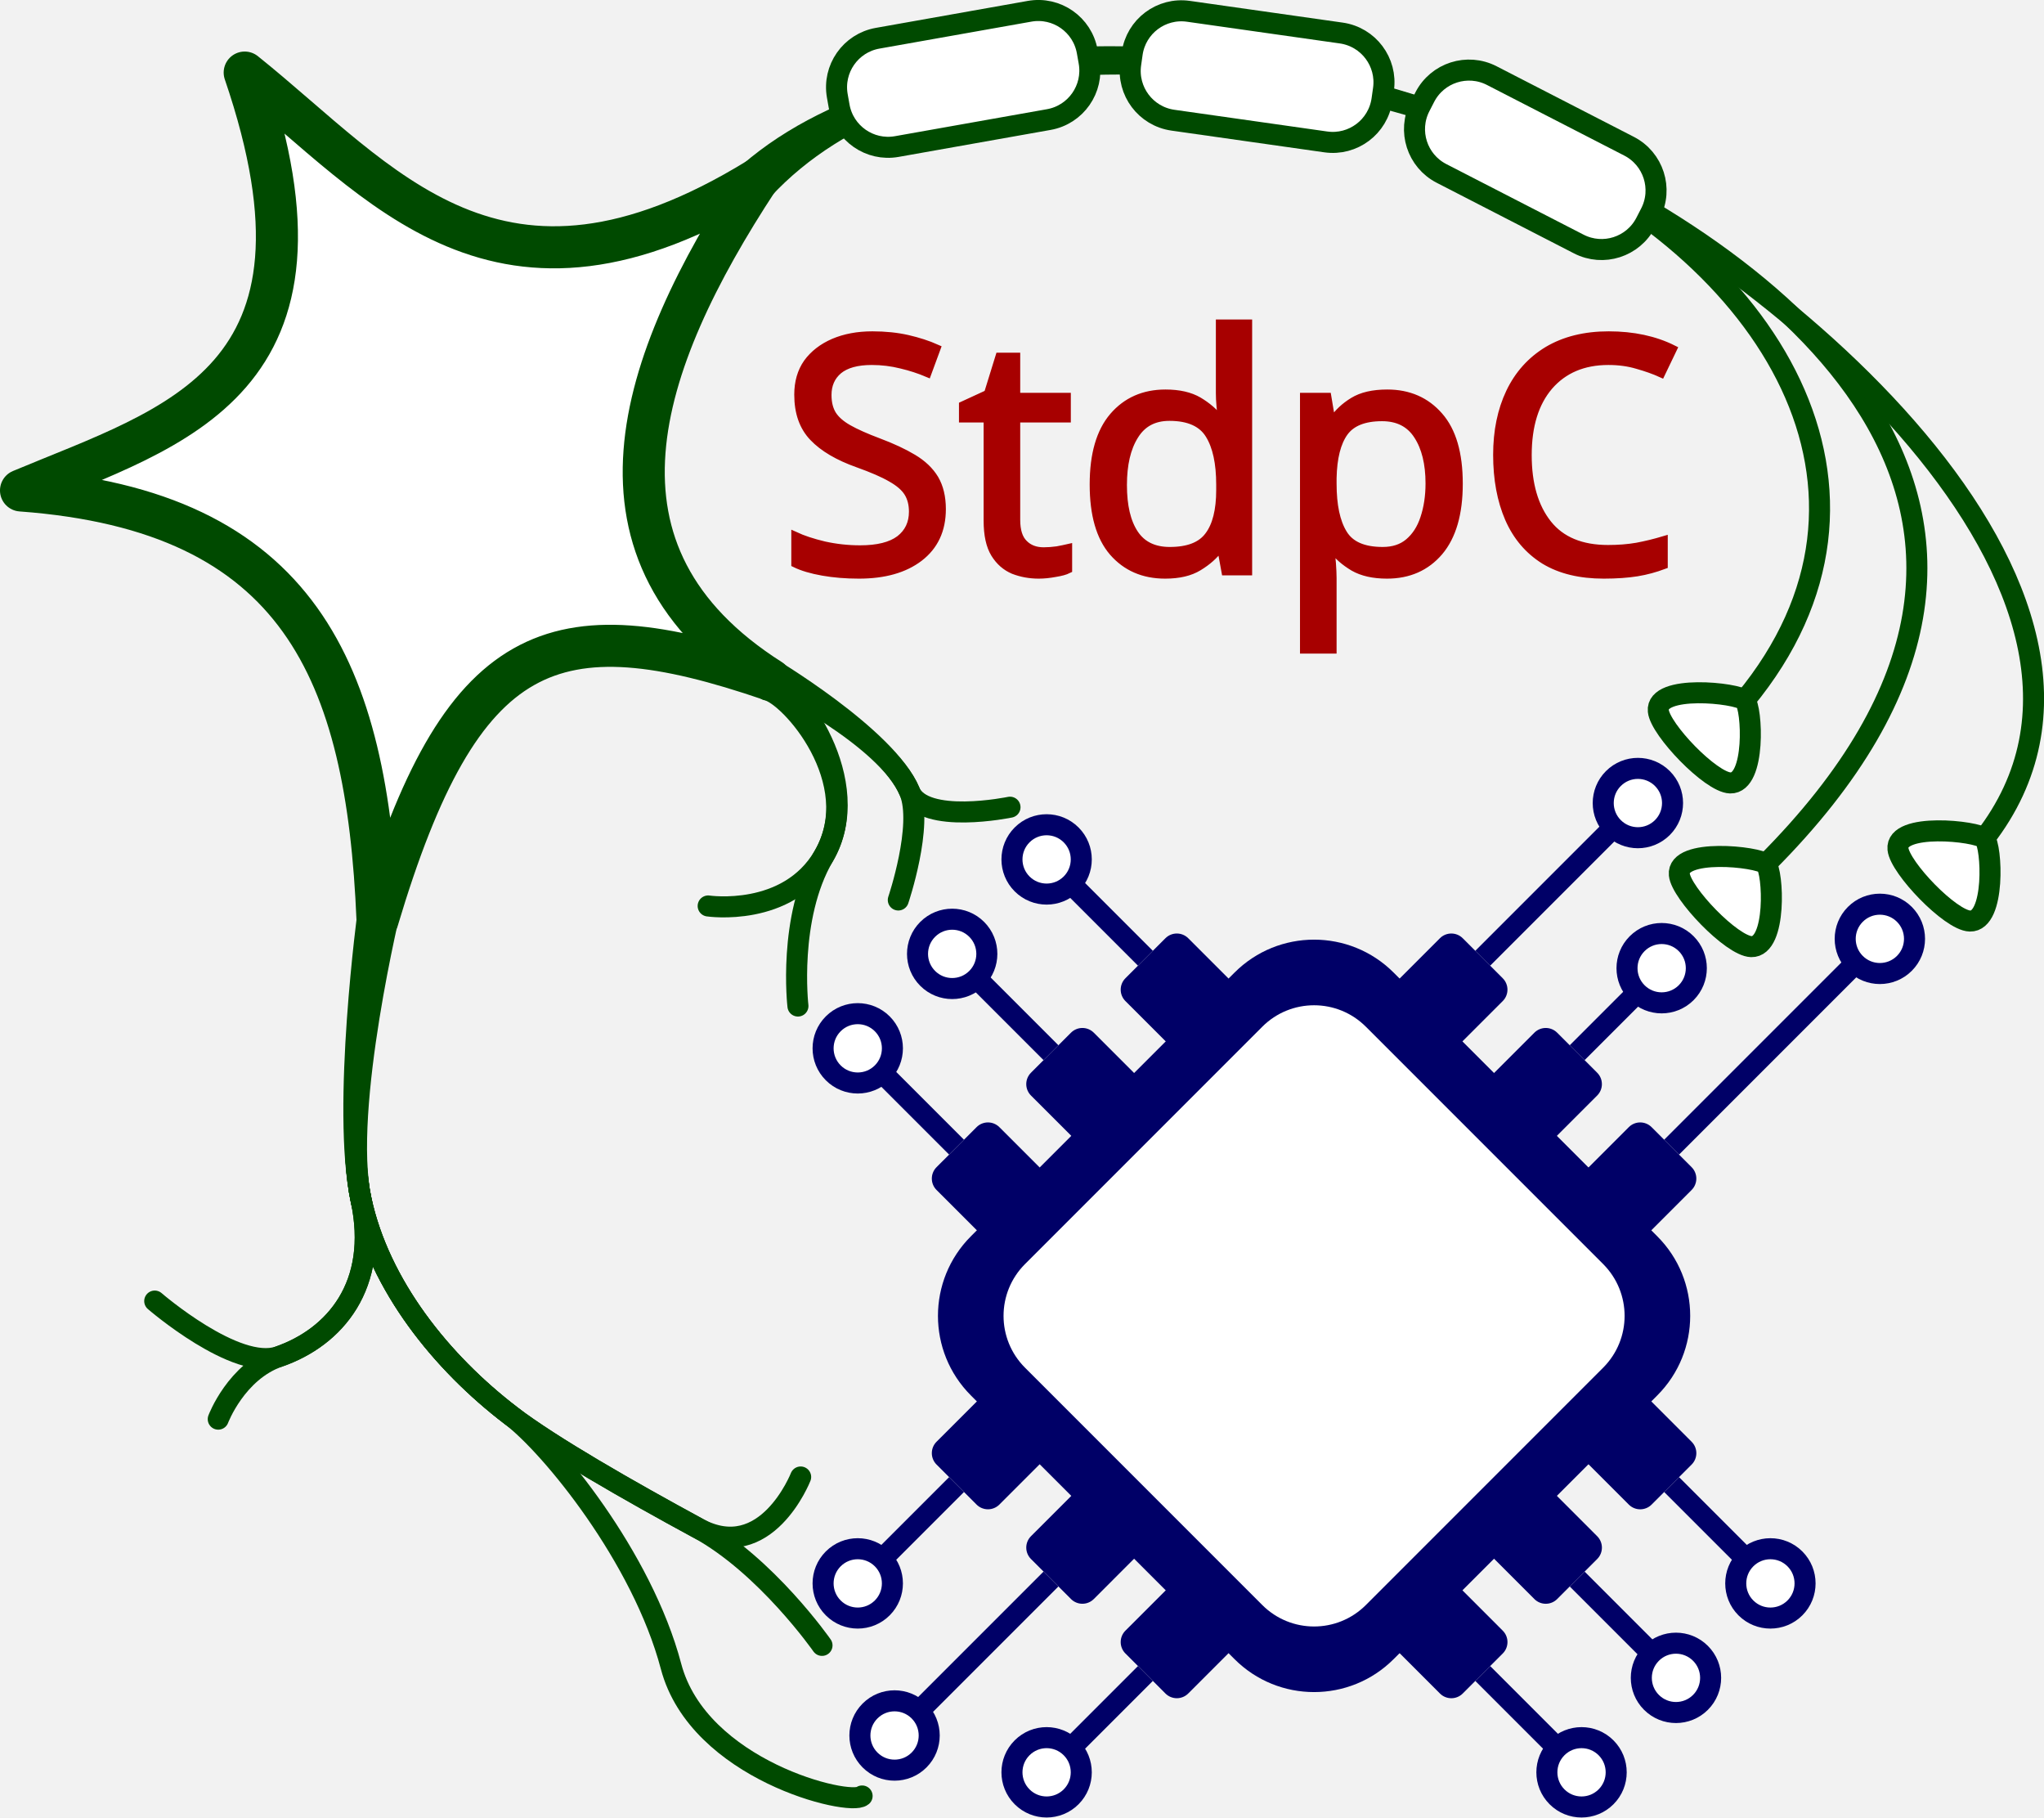
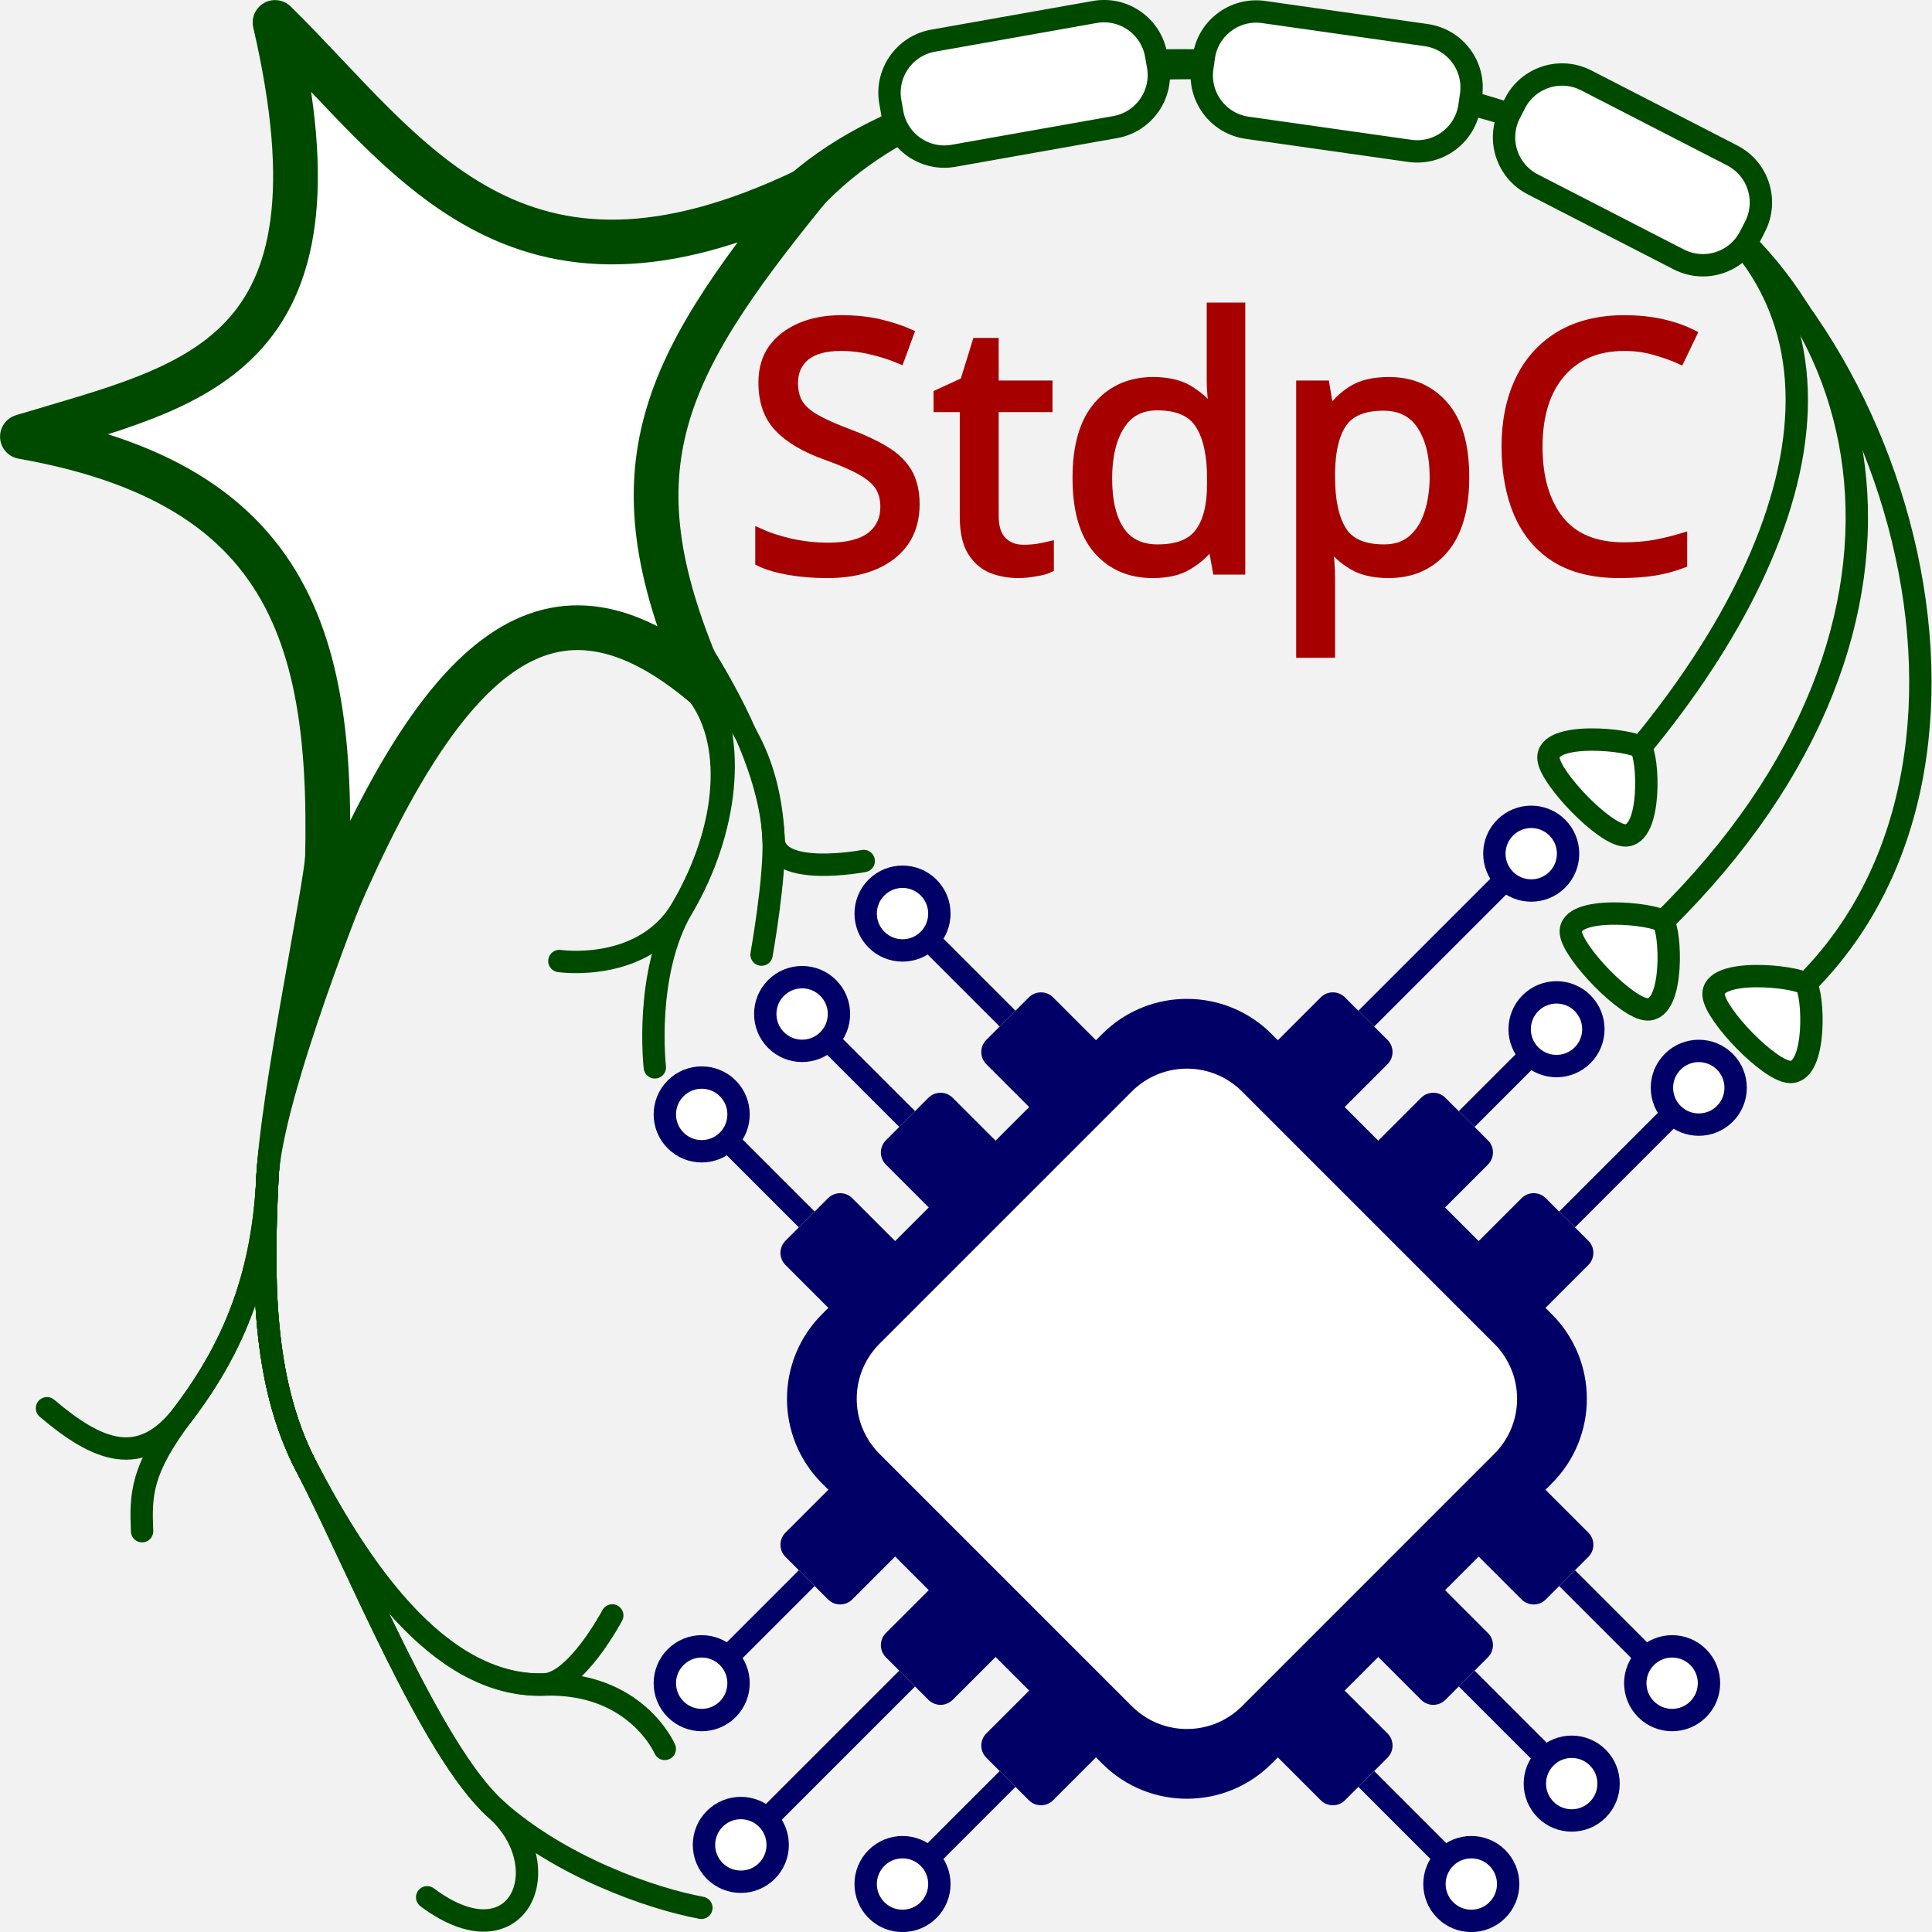
- <svg xmlns="http://www.w3.org/2000/svg" width="97.188mm" height="86.393mm" viewBox="0 0 97.188 86.393" version="1.1" id="svg8">
+ <svg xmlns="http://www.w3.org/2000/svg" width="86.393mm" height="86.393mm" viewBox="0 0 86.393 86.393" version="1.1" id="svg8">
  <defs id="defs2" />
  <g id="layer1" transform="translate(-91.25145,-17.55171)">
-     <rect style="fill:#f2f2f2;stroke:none;stroke-width:0.32;stroke-linecap:round;stroke-linejoin:round;stroke-miterlimit:4;stroke-dasharray:none;stroke-opacity:1" id="rect915" width="97.188" height="86.393" x="91.251" y="17.552" ry="0" />
-     <g id="g1008">
+     <rect style="fill:#f2f2f2;stroke:none;stroke-width:0.302;stroke-linecap:round;stroke-linejoin:round;stroke-miterlimit:4;stroke-dasharray:none;stroke-opacity:1" id="rect915" width="86.393" height="86.393" x="91.251" y="17.552" ry="0" />
+     <g id="g1980">
      <g id="g1123" transform="rotate(-135,98.84736,87.46817)">
-         <rect style="fill:#000067;fill-opacity:1;stroke-width:0.265" id="rect14" width="28.426" height="28.426" x="51.033" y="117.274" ry="5.351" />
-         <rect style="fill:#ffffff;stroke-width:0.213" id="rect16" width="22.921" height="22.921" x="53.785" y="120.026" ry="3.483" />
-         <g id="g1378" style="fill:#000067;fill-opacity:1">
-           <rect style="fill:#000067;fill-opacity:1;stroke-width:0.265" id="rect18" width="4.224" height="4.537" x="63.134" y="113.796" ry="0.767" />
-           <rect style="fill:#000067;fill-opacity:1;stroke-width:0.265" id="rect22" width="4.224" height="4.537" x="69.484" y="113.796" ry="0.767" />
-           <rect style="fill:#000067;fill-opacity:1;stroke-width:0.265" id="rect24" width="4.224" height="4.537" x="56.784" y="113.796" ry="0.767" />
-           <rect style="fill:#000067;fill-opacity:1;stroke-width:0.265" id="rect858" width="4.224" height="4.537" x="63.134" y="144.641" ry="0.767" />
-           <rect style="fill:#000067;fill-opacity:1;stroke-width:0.265" id="rect860" width="4.224" height="4.537" x="69.484" y="144.641" ry="0.767" />
-           <rect style="fill:#000067;fill-opacity:1;stroke-width:0.265" id="rect862" width="4.224" height="4.537" x="56.784" y="144.641" ry="0.767" />
-           <rect style="fill:#000067;fill-opacity:1;stroke-width:0.265" id="rect868" width="4.224" height="4.537" x="129.375" y="-52.091" ry="0.767" transform="rotate(90)" />
-           <rect style="fill:#000067;fill-opacity:1;stroke-width:0.265" id="rect870" width="4.224" height="4.537" x="135.725" y="-52.091" ry="0.767" transform="rotate(90)" />
-           <rect style="fill:#000067;fill-opacity:1;stroke-width:0.265" id="rect872" width="4.224" height="4.537" x="123.025" y="-52.091" ry="0.767" transform="rotate(90)" />
-           <rect style="fill:#000067;fill-opacity:1;stroke-width:0.265" id="rect876" width="4.224" height="4.537" x="129.375" y="-82.937" ry="0.767" transform="rotate(90)" />
-           <rect style="fill:#000067;fill-opacity:1;stroke-width:0.265" id="rect878" width="4.224" height="4.537" x="135.725" y="-82.937" ry="0.767" transform="rotate(90)" />
-           <rect style="fill:#000067;fill-opacity:1;stroke-width:0.265" id="rect880" width="4.224" height="4.537" x="123.025" y="-82.937" ry="0.767" transform="rotate(90)" />
-         </g>
-         <g id="g1364" style="stroke:#000067;stroke-opacity:1">
-           <g id="g908" transform="rotate(180,65.24591,131.4869)" style="stroke:#000067;stroke-opacity:1">
-             <path style="fill:none;stroke:#000067;stroke-width:1;stroke-linecap:butt;stroke-linejoin:miter;stroke-miterlimit:4;stroke-dasharray:none;stroke-opacity:1" d="m 58.896,113.796 v -8.814" id="path904" />
-             <circle style="fill:#ffffff;stroke:#000067;stroke-width:1;stroke-linejoin:round;stroke-miterlimit:4;stroke-dasharray:none;stroke-opacity:1" id="circle906" cx="58.896" cy="103.363" r="1.648" />
+         <g id="g1485" transform="translate(6.651494,-6.65151)">
+           <rect style="fill:#000067;fill-opacity:1;stroke-width:0.265" id="rect14" width="28.426" height="28.426" x="51.033" y="117.274" ry="5.351" />
+           <rect style="fill:#ffffff;stroke-width:0.213" id="rect16" width="22.921" height="22.921" x="53.785" y="120.026" ry="3.483" />
+           <g id="g1378" style="fill:#000067;fill-opacity:1">
+             <rect style="fill:#000067;fill-opacity:1;stroke-width:0.265" id="rect18" width="4.224" height="4.537" x="63.134" y="113.796" ry="0.767" />
+             <rect style="fill:#000067;fill-opacity:1;stroke-width:0.265" id="rect22" width="4.224" height="4.537" x="69.484" y="113.796" ry="0.767" />
+             <rect style="fill:#000067;fill-opacity:1;stroke-width:0.265" id="rect24" width="4.224" height="4.537" x="56.784" y="113.796" ry="0.767" />
+             <rect style="fill:#000067;fill-opacity:1;stroke-width:0.265" id="rect858" width="4.224" height="4.537" x="63.134" y="144.641" ry="0.767" />
+             <rect style="fill:#000067;fill-opacity:1;stroke-width:0.265" id="rect860" width="4.224" height="4.537" x="69.484" y="144.641" ry="0.767" />
+             <rect style="fill:#000067;fill-opacity:1;stroke-width:0.265" id="rect862" width="4.224" height="4.537" x="56.784" y="144.641" ry="0.767" />
+             <rect style="fill:#000067;fill-opacity:1;stroke-width:0.265" id="rect868" width="4.224" height="4.537" x="129.375" y="-52.091" ry="0.767" transform="rotate(90)" />
+             <rect style="fill:#000067;fill-opacity:1;stroke-width:0.265" id="rect870" width="4.224" height="4.537" x="135.725" y="-52.091" ry="0.767" transform="rotate(90)" />
+             <rect style="fill:#000067;fill-opacity:1;stroke-width:0.265" id="rect872" width="4.224" height="4.537" x="123.025" y="-52.091" ry="0.767" transform="rotate(90)" />
+             <rect style="fill:#000067;fill-opacity:1;stroke-width:0.265" id="rect876" width="4.224" height="4.537" x="129.375" y="-82.937" ry="0.767" transform="rotate(90)" />
+             <rect style="fill:#000067;fill-opacity:1;stroke-width:0.265" id="rect878" width="4.224" height="4.537" x="135.725" y="-82.937" ry="0.767" transform="rotate(90)" />
+             <rect style="fill:#000067;fill-opacity:1;stroke-width:0.265" id="rect880" width="4.224" height="4.537" x="123.025" y="-82.937" ry="0.767" transform="rotate(90)" />
          </g>
-           <g id="g914" transform="rotate(180,62.07091,131.4869)" style="stroke:#000067;stroke-opacity:1">
-             <path style="fill:none;stroke:#000067;stroke-width:1;stroke-linecap:butt;stroke-linejoin:miter;stroke-miterlimit:4;stroke-dasharray:none;stroke-opacity:1" d="m 58.896,113.796 v -4.062" id="path910" />
-             <circle style="fill:#ffffff;stroke:#000067;stroke-width:1;stroke-linejoin:round;stroke-miterlimit:4;stroke-dasharray:none;stroke-opacity:1" id="circle912" cx="58.896" cy="108.114" r="1.648" />
-           </g>
-           <g id="g920" transform="rotate(180,58.89591,131.4869)" style="stroke:#000067;stroke-opacity:1">
-             <path style="fill:none;stroke:#000067;stroke-width:1;stroke-linecap:butt;stroke-linejoin:miter;stroke-miterlimit:4;stroke-dasharray:none;stroke-opacity:1" d="M 58.896,113.796 V 101.411" id="path916" />
-             <circle style="fill:#ffffff;stroke:#000067;stroke-width:1;stroke-linejoin:round;stroke-miterlimit:4;stroke-dasharray:none;stroke-opacity:1" id="circle918" cx="58.896" cy="99.792" r="1.648" />
-           </g>
-           <g id="g926" transform="rotate(-90,67.14047,129.5924)" style="stroke:#000067;stroke-opacity:1">
-             <path style="fill:none;stroke:#000067;stroke-width:1;stroke-linecap:butt;stroke-linejoin:miter;stroke-miterlimit:4;stroke-dasharray:none;stroke-opacity:1" d="m 58.896,110.006 v -5.024" id="path922" />
-             <circle style="fill:#ffffff;stroke:#000067;stroke-width:1;stroke-linejoin:round;stroke-miterlimit:4;stroke-dasharray:none;stroke-opacity:1" id="circle924" cx="58.896" cy="103.363" r="1.648" />
-           </g>
-           <g id="g932" transform="rotate(-90,63.96547,126.4174)" style="stroke:#000067;stroke-opacity:1">
-             <path style="fill:none;stroke:#000067;stroke-width:1;stroke-linecap:butt;stroke-linejoin:miter;stroke-miterlimit:4;stroke-dasharray:none;stroke-opacity:1" d="m 58.896,110.006 v -5.024" id="path928" />
-             <circle style="fill:#ffffff;stroke:#000067;stroke-width:1;stroke-linejoin:round;stroke-miterlimit:4;stroke-dasharray:none;stroke-opacity:1" id="circle930" cx="58.896" cy="103.363" r="1.648" />
-           </g>
-           <g id="g938" transform="rotate(-90,60.79046,123.2424)" style="stroke:#000067;stroke-opacity:1">
-             <path style="fill:none;stroke:#000067;stroke-width:1;stroke-linecap:butt;stroke-linejoin:miter;stroke-miterlimit:4;stroke-dasharray:none;stroke-opacity:1" d="m 58.896,110.006 v -5.024" id="path934" />
-             <circle style="fill:#ffffff;stroke:#000067;stroke-width:1;stroke-linejoin:round;stroke-miterlimit:4;stroke-dasharray:none;stroke-opacity:1" id="circle936" cx="58.896" cy="103.363" r="1.648" />
-           </g>
-           <g id="g989" transform="rotate(90,63.35135,129.5924)" style="stroke:#000067;stroke-opacity:1">
-             <path style="fill:none;stroke:#000067;stroke-width:1;stroke-linecap:butt;stroke-linejoin:miter;stroke-miterlimit:4;stroke-dasharray:none;stroke-opacity:1" d="m 58.896,110.006 v -5.024" id="path985" />
-             <circle style="fill:#ffffff;stroke:#000067;stroke-width:1;stroke-linejoin:round;stroke-miterlimit:4;stroke-dasharray:none;stroke-opacity:1" id="circle987" cx="58.896" cy="103.363" r="1.648" />
-           </g>
-           <g id="g995" transform="rotate(90,60.17636,132.7674)" style="stroke:#000067;stroke-opacity:1">
-             <path style="fill:none;stroke:#000067;stroke-width:1;stroke-linecap:butt;stroke-linejoin:miter;stroke-miterlimit:4;stroke-dasharray:none;stroke-opacity:1" d="m 58.896,110.006 v -5.024" id="path991" />
-             <circle style="fill:#ffffff;stroke:#000067;stroke-width:1;stroke-linejoin:round;stroke-miterlimit:4;stroke-dasharray:none;stroke-opacity:1" id="circle993" cx="58.896" cy="103.363" r="1.648" />
-           </g>
-           <g id="g1001" transform="rotate(90,57.00135,135.9424)" style="stroke:#000067;stroke-opacity:1">
-             <path style="fill:none;stroke:#000067;stroke-width:1;stroke-linecap:butt;stroke-linejoin:miter;stroke-miterlimit:4;stroke-dasharray:none;stroke-opacity:1" d="m 58.896,110.006 v -5.024" id="path997" />
-             <circle style="fill:#ffffff;stroke:#000067;stroke-width:1;stroke-linejoin:round;stroke-miterlimit:4;stroke-dasharray:none;stroke-opacity:1" id="circle999" cx="58.896" cy="103.363" r="1.648" />
-           </g>
-           <g id="g1015" transform="translate(1.1920929e-6,3.789109)" style="stroke:#000067;stroke-opacity:1">
-             <path style="fill:none;stroke:#000067;stroke-width:1;stroke-linecap:butt;stroke-linejoin:miter;stroke-miterlimit:4;stroke-dasharray:none;stroke-opacity:1" d="m 58.896,110.006 v -5.024" id="path1011" />
-             <circle style="fill:#ffffff;stroke:#000067;stroke-width:1;stroke-linejoin:round;stroke-miterlimit:4;stroke-dasharray:none;stroke-opacity:1" id="circle1013" cx="58.896" cy="103.363" r="1.648" />
-           </g>
-           <g id="g1021" transform="translate(6.350011,3.789099)" style="stroke:#000067;stroke-opacity:1">
-             <path style="fill:none;stroke:#000067;stroke-width:1;stroke-linecap:butt;stroke-linejoin:miter;stroke-miterlimit:4;stroke-dasharray:none;stroke-opacity:1" d="m 58.896,110.006 -6e-6,-8.902" id="path1017" />
-             <circle style="fill:#ffffff;stroke:#000067;stroke-width:1;stroke-linejoin:round;stroke-miterlimit:4;stroke-dasharray:none;stroke-opacity:1" id="circle1019" cx="58.896" cy="99.488" r="1.648" />
-           </g>
-           <g id="g1027" transform="translate(12.70001,3.789099)" style="stroke:#000067;stroke-opacity:1">
-             <path style="fill:none;stroke:#000067;stroke-width:1;stroke-linecap:butt;stroke-linejoin:miter;stroke-miterlimit:4;stroke-dasharray:none;stroke-opacity:1" d="m 58.896,110.006 v -5.024" id="path1023" />
-             <circle style="fill:#ffffff;stroke:#000067;stroke-width:1;stroke-linejoin:round;stroke-miterlimit:4;stroke-dasharray:none;stroke-opacity:1" id="circle1025" cx="58.896" cy="103.363" r="1.648" />
+           <g id="g1364" style="stroke:#000067;stroke-opacity:1">
+             <g id="g908" transform="rotate(180,65.24591,131.4869)" style="stroke:#000067;stroke-opacity:1">
+               <path style="fill:none;stroke:#000067;stroke-width:1;stroke-linecap:butt;stroke-linejoin:miter;stroke-miterlimit:4;stroke-dasharray:none;stroke-opacity:1" d="m 58.896,113.796 v -8.814" id="path904" />
+               <circle style="fill:#ffffff;stroke:#000067;stroke-width:1;stroke-linejoin:round;stroke-miterlimit:4;stroke-dasharray:none;stroke-opacity:1" id="circle906" cx="58.896" cy="103.363" r="1.648" />
+             </g>
+             <g id="g914" transform="rotate(180,62.07091,131.4869)" style="stroke:#000067;stroke-opacity:1">
+               <path style="fill:none;stroke:#000067;stroke-width:1;stroke-linecap:butt;stroke-linejoin:miter;stroke-miterlimit:4;stroke-dasharray:none;stroke-opacity:1" d="m 58.896,113.796 v -4.062" id="path910" />
+               <circle style="fill:#ffffff;stroke:#000067;stroke-width:1;stroke-linejoin:round;stroke-miterlimit:4;stroke-dasharray:none;stroke-opacity:1" id="circle912" cx="58.896" cy="108.114" r="1.648" />
+             </g>
+             <g id="g920" transform="rotate(180,58.89591,131.4869)" style="stroke:#000067;stroke-opacity:1">
+               <path style="fill:none;stroke:#000067;stroke-width:1;stroke-linecap:butt;stroke-linejoin:miter;stroke-miterlimit:4;stroke-dasharray:none;stroke-opacity:1" d="m 58.896,113.796 v -6.709" id="path916" />
+               <circle style="fill:#ffffff;stroke:#000067;stroke-width:1;stroke-linejoin:round;stroke-miterlimit:4;stroke-dasharray:none;stroke-opacity:1" id="circle918" cx="58.896" cy="105.467" r="1.648" />
+             </g>
+             <g id="g926" transform="rotate(-90,67.14047,129.5924)" style="stroke:#000067;stroke-opacity:1">
+               <path style="fill:none;stroke:#000067;stroke-width:1;stroke-linecap:butt;stroke-linejoin:miter;stroke-miterlimit:4;stroke-dasharray:none;stroke-opacity:1" d="m 58.896,110.006 v -5.024" id="path922" />
+               <circle style="fill:#ffffff;stroke:#000067;stroke-width:1;stroke-linejoin:round;stroke-miterlimit:4;stroke-dasharray:none;stroke-opacity:1" id="circle924" cx="58.896" cy="103.363" r="1.648" />
+             </g>
+             <g id="g932" transform="rotate(-90,63.96547,126.4174)" style="stroke:#000067;stroke-opacity:1">
+               <path style="fill:none;stroke:#000067;stroke-width:1;stroke-linecap:butt;stroke-linejoin:miter;stroke-miterlimit:4;stroke-dasharray:none;stroke-opacity:1" d="m 58.896,110.006 v -5.024" id="path928" />
+               <circle style="fill:#ffffff;stroke:#000067;stroke-width:1;stroke-linejoin:round;stroke-miterlimit:4;stroke-dasharray:none;stroke-opacity:1" id="circle930" cx="58.896" cy="103.363" r="1.648" />
+             </g>
+             <g id="g938" transform="rotate(-90,60.79046,123.2424)" style="stroke:#000067;stroke-opacity:1">
+               <path style="fill:none;stroke:#000067;stroke-width:1;stroke-linecap:butt;stroke-linejoin:miter;stroke-miterlimit:4;stroke-dasharray:none;stroke-opacity:1" d="m 58.896,110.006 v -5.024" id="path934" />
+               <circle style="fill:#ffffff;stroke:#000067;stroke-width:1;stroke-linejoin:round;stroke-miterlimit:4;stroke-dasharray:none;stroke-opacity:1" id="circle936" cx="58.896" cy="103.363" r="1.648" />
+             </g>
+             <g id="g989" transform="rotate(90,63.35135,129.5924)" style="stroke:#000067;stroke-opacity:1">
+               <path style="fill:none;stroke:#000067;stroke-width:1;stroke-linecap:butt;stroke-linejoin:miter;stroke-miterlimit:4;stroke-dasharray:none;stroke-opacity:1" d="m 58.896,110.006 v -5.024" id="path985" />
+               <circle style="fill:#ffffff;stroke:#000067;stroke-width:1;stroke-linejoin:round;stroke-miterlimit:4;stroke-dasharray:none;stroke-opacity:1" id="circle987" cx="58.896" cy="103.363" r="1.648" />
+             </g>
+             <g id="g995" transform="rotate(90,60.17636,132.7674)" style="stroke:#000067;stroke-opacity:1">
+               <path style="fill:none;stroke:#000067;stroke-width:1;stroke-linecap:butt;stroke-linejoin:miter;stroke-miterlimit:4;stroke-dasharray:none;stroke-opacity:1" d="m 58.896,110.006 v -5.024" id="path991" />
+               <circle style="fill:#ffffff;stroke:#000067;stroke-width:1;stroke-linejoin:round;stroke-miterlimit:4;stroke-dasharray:none;stroke-opacity:1" id="circle993" cx="58.896" cy="103.363" r="1.648" />
+             </g>
+             <g id="g1001" transform="rotate(90,57.00135,135.9424)" style="stroke:#000067;stroke-opacity:1">
+               <path style="fill:none;stroke:#000067;stroke-width:1;stroke-linecap:butt;stroke-linejoin:miter;stroke-miterlimit:4;stroke-dasharray:none;stroke-opacity:1" d="m 58.896,110.006 v -5.024" id="path997" />
+               <circle style="fill:#ffffff;stroke:#000067;stroke-width:1;stroke-linejoin:round;stroke-miterlimit:4;stroke-dasharray:none;stroke-opacity:1" id="circle999" cx="58.896" cy="103.363" r="1.648" />
+             </g>
+             <g id="g1015" transform="translate(1.1920929e-6,3.789109)" style="stroke:#000067;stroke-opacity:1">
+               <path style="fill:none;stroke:#000067;stroke-width:1;stroke-linecap:butt;stroke-linejoin:miter;stroke-miterlimit:4;stroke-dasharray:none;stroke-opacity:1" d="m 58.896,110.006 v -5.024" id="path1011" />
+               <circle style="fill:#ffffff;stroke:#000067;stroke-width:1;stroke-linejoin:round;stroke-miterlimit:4;stroke-dasharray:none;stroke-opacity:1" id="circle1013" cx="58.896" cy="103.363" r="1.648" />
+             </g>
+             <g id="g1021" transform="translate(6.350011,3.789099)" style="stroke:#000067;stroke-opacity:1">
+               <path style="fill:none;stroke:#000067;stroke-width:1;stroke-linecap:butt;stroke-linejoin:miter;stroke-miterlimit:4;stroke-dasharray:none;stroke-opacity:1" d="m 58.896,110.006 -6e-6,-8.902" id="path1017" />
+               <circle style="fill:#ffffff;stroke:#000067;stroke-width:1;stroke-linejoin:round;stroke-miterlimit:4;stroke-dasharray:none;stroke-opacity:1" id="circle1019" cx="58.896" cy="99.488" r="1.648" />
+             </g>
+             <g id="g1027" transform="translate(12.70001,3.789099)" style="stroke:#000067;stroke-opacity:1">
+               <path style="fill:none;stroke:#000067;stroke-width:1;stroke-linecap:butt;stroke-linejoin:miter;stroke-miterlimit:4;stroke-dasharray:none;stroke-opacity:1" d="m 58.896,110.006 v -5.024" id="path1023" />
+               <circle style="fill:#ffffff;stroke:#000067;stroke-width:1;stroke-linejoin:round;stroke-miterlimit:4;stroke-dasharray:none;stroke-opacity:1" id="circle1025" cx="58.896" cy="103.363" r="1.648" />
+             </g>
          </g>
        </g>
-         <g id="g1226" style="stroke:#004a00;stroke-opacity:1">
-           <path style="fill:#ffffff;stroke:#004a00;stroke-width:2;stroke-linecap:butt;stroke-linejoin:round;stroke-miterlimit:4;stroke-dasharray:none;stroke-opacity:1" d="m 110.044,113.309 c 8.709,8.008 16.367,11.128 26.421,2.448 -3.008,7.342 -7.428,14.725 6.525,21.566 -8.292,0.917 -17.442,-0.487 -20.835,13.71 -2.143,-10.34 -6.365,-18.871 -17.261,-16.441 9.841,-4.821 11.753,-9.056 5.149,-21.282 z" id="path28" />
-           <g id="g1178" style="stroke:#004a00;stroke-opacity:1">
-             <g id="g1157" style="stroke:#004a00;stroke-opacity:1">
-               <g id="g1142" style="stroke:#004a00;stroke-opacity:1">
-                 <path style="fill:none;stroke:#004a00;stroke-width:1;stroke-linecap:round;stroke-linejoin:miter;stroke-miterlimit:4;stroke-dasharray:none;stroke-opacity:1" d="m 122.155,151.032 c 0.42,10.656 -11.638,21.552 -24.107,26.592 -12.468,5.041 -32.803,8.109 -32.803,-15.76" id="path967" />
-                 <path style="fill:#ffffff;stroke:#004a00;stroke-width:1;stroke-linecap:butt;stroke-linejoin:miter;stroke-miterlimit:4;stroke-dasharray:none;stroke-opacity:1" d="m 65.246,161.865 c -0.505,0.005 -3.175,-2.431 -2.289,-3.267 0.674,-0.636 4.149,-0.561 4.838,0 0.996,0.811 -2.043,3.261 -2.55,3.267 z" id="path969" />
-               </g>
-               <g id="g1146" style="stroke:#004a00;stroke-opacity:1">
-                 <path style="fill:none;stroke:#004a00;stroke-width:1;stroke-linecap:round;stroke-linejoin:miter;stroke-miterlimit:4;stroke-dasharray:none;stroke-opacity:1" d="m 121.631,150.818 c 0.42,10.656 -11.114,21.766 -23.582,26.807 -12.468,5.041 -25.376,1.801 -26.593,-10.965" id="path958" />
-                 <path style="fill:#ffffff;stroke:#004a00;stroke-width:1;stroke-linecap:butt;stroke-linejoin:miter;stroke-miterlimit:4;stroke-dasharray:none;stroke-opacity:1" d="m 71.455,166.66 c -0.505,0.005 -3.175,-2.431 -2.289,-3.267 0.674,-0.636 4.149,-0.561 4.838,0 0.996,0.811 -2.043,3.261 -2.55,3.267 z" id="path971" />
-               </g>
-               <g id="g1138" style="stroke:#004a00;stroke-opacity:1">
-                 <path style="fill:none;stroke:#004a00;stroke-width:1;stroke-linecap:round;stroke-linejoin:miter;stroke-miterlimit:4;stroke-dasharray:none;stroke-opacity:1" d="m 122.692,149.41 c 0.42,10.656 -12.175,23.174 -24.643,28.215 -12.468,5.041 -37.455,7.014 -39.293,-7.549" id="path973" />
-                 <path style="fill:#ffffff;stroke:#004a00;stroke-width:1;stroke-linecap:butt;stroke-linejoin:miter;stroke-miterlimit:4;stroke-dasharray:none;stroke-opacity:1" d="m 58.755,170.076 c -0.505,0.005 -3.175,-2.431 -2.289,-3.267 0.674,-0.636 4.149,-0.561 4.838,0 0.996,0.811 -2.043,3.261 -2.55,3.267 z" id="path975" />
-               </g>
+         <g id="g1226" style="stroke:#004a00;stroke-opacity:1" />
+       </g>
+       <text xml:space="preserve" style="font-style:normal;font-variant:normal;font-weight:normal;font-stretch:normal;font-size:15.522px;line-height:1.25;font-family:'Architects Daughter';-inkscape-font-specification:'Architects Daughter, Normal';font-variant-ligatures:normal;font-variant-caps:normal;font-variant-numeric:normal;font-variant-east-asian:normal;fill:#a70000;fill-opacity:1;stroke:#a70000;stroke-width:0.365;stroke-miterlimit:4;stroke-dasharray:none;stroke-opacity:1" x="124.41" y="43.063" id="text1127">
+         <tspan id="tspan1125" x="124.41" y="43.063" style="font-style:normal;font-variant:normal;font-weight:normal;font-stretch:normal;font-size:15.522px;font-family:'Architects Daughter';-inkscape-font-specification:'Architects Daughter, Normal';font-variant-ligatures:normal;font-variant-caps:normal;font-variant-numeric:normal;font-variant-east-asian:normal;fill:#a70000;fill-opacity:1;stroke:#a70000;stroke-width:0.365;stroke-miterlimit:4;stroke-dasharray:none;stroke-opacity:1">StdpC</tspan>
+       </text>
+       <g id="g1570">
+         <path style="stroke:#004a00;stroke-opacity:1;fill:#ffffff;stroke-width:2;stroke-linecap:butt;stroke-linejoin:round;stroke-miterlimit:4;stroke-dasharray:none" d="m 113.908,112.292 c 7.853,8.85 14.352,13.762 25.234,6.146 -3.736,6.999 -8.08,12.864 5.108,21.084 -8.343,0.072 -17.302,-2.253 -22.117,11.527 -1.084,-10.504 -2.726,-15.158 -12.422,-18.908 8.899,-0.751 9.527,-7.017 4.197,-19.849 z" id="path28" transform="rotate(-135,98.84736,87.46817)" />
+         <g id="g1178" style="stroke:#004a00;stroke-opacity:1" transform="rotate(-135,98.84736,87.46817)">
+           <g id="g1157" style="stroke:#004a00;stroke-opacity:1">
+             <g id="g1142" style="stroke:#004a00;stroke-opacity:1">
+               <path style="fill:none;stroke:#004a00;stroke-width:1;stroke-linecap:round;stroke-linejoin:miter;stroke-miterlimit:4;stroke-dasharray:none;stroke-opacity:1" d="m 122.155,151.032 c 0.42,10.656 -11.638,21.552 -24.107,26.592 -12.468,5.041 -26.278,-3.51 -26.11,-22.65" id="path967" />
+               <path style="fill:#ffffff;stroke:#004a00;stroke-width:1;stroke-linecap:butt;stroke-linejoin:miter;stroke-miterlimit:4;stroke-dasharray:none;stroke-opacity:1" d="m 71.939,154.975 c -0.505,0.005 -3.175,-2.431 -2.289,-3.267 0.674,-0.636 4.149,-0.561 4.838,0 0.996,0.811 -2.043,3.261 -2.55,3.267 z" id="path969" />
            </g>
-             <g id="g1162" style="stroke:#004a00;stroke-opacity:1">
-               <rect style="fill:#ffffff;stroke:#004a00;stroke-width:1;stroke-linecap:round;stroke-linejoin:round;stroke-miterlimit:4;stroke-dasharray:none;stroke-opacity:1" id="rect977" width="12.069" height="5.228" x="-70.307" y="186.983" ry="2.364" transform="rotate(-55.06287)" />
-               <rect style="fill:#ffffff;stroke:#004a00;stroke-width:1;stroke-linecap:round;stroke-linejoin:round;stroke-miterlimit:4;stroke-dasharray:none;stroke-opacity:1" id="rect979" width="12.069" height="5.228" x="-21.878" y="199.644" ry="2.364" transform="rotate(-36.91563)" />
-               <rect style="fill:#ffffff;stroke:#004a00;stroke-width:1;stroke-linecap:round;stroke-linejoin:round;stroke-miterlimit:4;stroke-dasharray:none;stroke-opacity:1" id="rect981" width="12.069" height="5.228" x="31.694" y="196.201" ry="2.364" transform="rotate(-17.78952)" />
+             <g id="g1146" style="stroke:#004a00;stroke-opacity:1">
+               <path style="fill:none;stroke:#004a00;stroke-width:1;stroke-linecap:round;stroke-linejoin:miter;stroke-miterlimit:4;stroke-dasharray:none;stroke-opacity:1" d="m 121.631,150.818 c 0.42,10.656 -11.114,21.766 -23.582,26.807 -12.468,5.041 -18.683,-5.09 -19.901,-17.855" id="path958" />
+               <path style="fill:#ffffff;stroke:#004a00;stroke-width:1;stroke-linecap:butt;stroke-linejoin:miter;stroke-miterlimit:4;stroke-dasharray:none;stroke-opacity:1" d="m 78.148,159.769 c -0.505,0.005 -3.175,-2.431 -2.289,-3.267 0.674,-0.636 4.149,-0.561 4.838,0 0.996,0.811 -2.043,3.261 -2.55,3.267 z" id="path971" />
+             </g>
+             <g id="g1138" style="stroke:#004a00;stroke-opacity:1">
+               <path style="fill:none;stroke:#004a00;stroke-width:1;stroke-linecap:round;stroke-linejoin:miter;stroke-miterlimit:4;stroke-dasharray:none;stroke-opacity:1" d="m 122.692,149.41 c 0.42,10.656 -12.175,23.174 -24.643,28.215 -12.468,5.041 -32.617,-5.273 -32.601,-20.115" id="path973" />
+               <path style="fill:#ffffff;stroke:#004a00;stroke-width:1;stroke-linecap:butt;stroke-linejoin:miter;stroke-miterlimit:4;stroke-dasharray:none;stroke-opacity:1" d="m 65.448,157.51 c -0.505,0.005 -3.175,-2.431 -2.289,-3.267 0.674,-0.636 4.149,-0.561 4.838,0 0.996,0.811 -2.043,3.261 -2.55,3.267 z" id="path975" />
            </g>
          </g>
-           <g id="g1190" style="stroke:#004a00;stroke-opacity:1">
-             <path style="fill:none;stroke:#004a00;stroke-width:1;stroke-linecap:round;stroke-linejoin:round;stroke-miterlimit:4;stroke-dasharray:none;stroke-opacity:1" d="m 104.895,134.591 c 0,0 -5.815,1.996 -8.428,0.92 -1.597,-0.657 -3.263,-4.024 -3.263,-4.024" id="path1035" />
-             <path style="fill:none;stroke:#004a00;stroke-width:1;stroke-linecap:round;stroke-linejoin:round;stroke-miterlimit:4;stroke-dasharray:none;stroke-opacity:1" d="m 105.505,134.932 c 0,0 -6.425,1.655 -9.038,0.579 -1.597,-0.657 -3.9,2.85 -3.9,2.85" id="path1037" />
-             <path style="fill:none;stroke:#004a00;stroke-width:1;stroke-linecap:round;stroke-linejoin:round;stroke-miterlimit:4;stroke-dasharray:none;stroke-opacity:1" d="m 104.895,134.591 c -0.914,0.63 -6.671,-0.176 -7.71,-4.14 -0.86,-3.281 -4.171,-5.903 -4.171,-5.903" id="path1039" />
-             <path style="fill:none;stroke:#004a00;stroke-width:1;stroke-linecap:round;stroke-linejoin:round;stroke-miterlimit:4;stroke-dasharray:none;stroke-opacity:1" d="m 104.69,134.121 c -0.914,0.63 -6.466,0.294 -7.505,-3.669 -0.86,-3.281 2.21,-5.559 2.21,-5.559" id="path1041" />
-           </g>
-           <g id="g1197" style="stroke:#004a00;stroke-opacity:1">
-             <path style="fill:none;stroke:#004a00;stroke-width:1;stroke-linecap:round;stroke-linejoin:round;stroke-miterlimit:4;stroke-dasharray:none;stroke-opacity:1" d="m 110.044,113.309 c 0,0 -5.119,-7.549 -8.852,-9.961 -3.498,-2.26 -8.168,-2.768 -12.296,-2.215 -2.388,0.32 -6.525,1.45 -10.063,2.5 -3.539,1.05 -8.119,0.234 -8.119,0.234" id="path1007" />
-             <path style="fill:none;stroke:#004a00;stroke-width:1;stroke-linecap:round;stroke-linejoin:round;stroke-miterlimit:4;stroke-dasharray:none;stroke-opacity:1" d="m 110.142,114.365 c 0,0 -5.217,-8.605 -8.951,-11.017 -3.498,-2.26 -8.168,-2.768 -12.296,-2.215 -2.388,0.32 -6.525,1.45 -10.063,2.5 -3.539,1.05 -1.74,5.176 -1.74,5.176" id="path1029" />
-             <path style="fill:none;stroke:#004a00;stroke-width:1;stroke-linecap:round;stroke-linejoin:round;stroke-miterlimit:4;stroke-dasharray:none;stroke-opacity:1" d="m 110.044,113.309 c 0,0 -5.119,-7.549 -8.852,-9.961 -3.498,-2.26 -8.168,-2.768 -12.296,-2.215 -2.388,0.32 -9.169,-0.345 -13.811,-3.047 -4.417,-2.571 -10.716,1.29 -10.781,2.067" id="path1031" />
-             <path style="fill:none;stroke:#004a00;stroke-width:1;stroke-linecap:round;stroke-linejoin:round;stroke-miterlimit:4;stroke-dasharray:none;stroke-opacity:1" d="m 110.699,113.348 c 0,0 -5.774,-7.588 -9.507,-10.001 -3.498,-2.26 -3.734,-5.506 -2.512,-8.03 0.94,-1.941 6.042,-2.312 6.042,-2.312" id="path1045" />
-             <path style="fill:none;stroke:#004a00;stroke-width:1;stroke-linecap:round;stroke-linejoin:round;stroke-miterlimit:4;stroke-dasharray:none;stroke-opacity:1" d="m 110.044,113.309 c 0,0 -5.119,-7.549 -8.852,-9.961 -3.498,-2.26 -3.734,-5.506 -2.512,-8.03 0.94,-1.941 -0.062,-4.146 -0.062,-4.146" id="path1047" />
+           <g id="g1162" style="stroke:#004a00;stroke-opacity:1">
+             <rect style="fill:#ffffff;stroke:#004a00;stroke-width:1;stroke-linecap:round;stroke-linejoin:round;stroke-miterlimit:4;stroke-dasharray:none;stroke-opacity:1" id="rect977" width="12.069" height="5.228" x="-70.307" y="186.983" ry="2.364" transform="rotate(-55.06287)" />
+             <rect style="fill:#ffffff;stroke:#004a00;stroke-width:1;stroke-linecap:round;stroke-linejoin:round;stroke-miterlimit:4;stroke-dasharray:none;stroke-opacity:1" id="rect979" width="12.069" height="5.228" x="-21.878" y="199.644" ry="2.364" transform="rotate(-36.91563)" />
+             <rect style="fill:#ffffff;stroke:#004a00;stroke-width:1;stroke-linecap:round;stroke-linejoin:round;stroke-miterlimit:4;stroke-dasharray:none;stroke-opacity:1" id="rect981" width="12.069" height="5.228" x="31.694" y="196.201" ry="2.364" transform="rotate(-17.78952)" />
          </g>
        </g>
+         <g id="g1190" style="stroke:#004a00;stroke-opacity:1" transform="rotate(-135,98.84736,87.46817)">
+           <path style="fill:none;stroke:#004a00;stroke-width:1;stroke-linecap:round;stroke-linejoin:round;stroke-miterlimit:4;stroke-dasharray:none;stroke-opacity:1" d="m 109.711,132.141 c -2.362,0.235 -4.762,-0.578 -7.056,-2.686 -1.271,-1.169 -3.263,-4.024 -3.263,-4.024" id="path1035" />
+           <path style="fill:none;stroke:#004a00;stroke-width:1;stroke-linecap:round;stroke-linejoin:round;stroke-miterlimit:4;stroke-dasharray:none;stroke-opacity:1" d="m 109.711,132.141 c -2.784,-0.777 -5.299,-3.783 -6.338,-7.746 -0.86,-3.281 -4.171,-5.903 -4.171,-5.903" id="path1039" />
+           <path style="fill:none;stroke:#004a00;stroke-width:1;stroke-linecap:round;stroke-linejoin:round;stroke-miterlimit:4;stroke-dasharray:none;stroke-opacity:1" d="m 109.903,131.692 c -2.909,-0.248 -5.491,-3.334 -6.53,-7.297 -0.86,-3.281 2.21,-5.559 2.21,-5.559" id="path1041" />
+           <path style="fill:none;stroke:#004a00;stroke-width:1;stroke-linecap:round;stroke-linejoin:round;stroke-miterlimit:4;stroke-dasharray:none;stroke-opacity:1" d="m 110.766,133.088 c -2.033,-0.477 -5.817,-1.525 -8.111,-3.633 -1.271,-1.169 -3.533,2.166 -3.533,2.166" id="path1491" />
+         </g>
+         <g id="g1197" style="stroke:#004a00;stroke-opacity:1" transform="rotate(-135,98.84736,87.46817)" />
+         <g id="g1517">
+           <path style="fill:none;stroke:#004a00;stroke-width:1;stroke-linecap:round;stroke-linejoin:round;stroke-miterlimit:4;stroke-dasharray:none;stroke-opacity:1" d="m 107.247,56.952 c 0,0 -3.86,9.528 -4.038,13.275 -0.205,4.327 -0.274,9.037 1.727,12.879 2.223,4.268 5.816,9.883 10.627,9.773 1.451,-0.033 3.067,-3.09 3.067,-3.09" id="path1495" />
+           <path style="fill:none;stroke:#004a00;stroke-width:1;stroke-linecap:round;stroke-linejoin:round;stroke-miterlimit:4;stroke-dasharray:none;stroke-opacity:1" d="m 105.751,59.266 c 0,0 -2.365,7.215 -2.542,10.961 -0.205,4.327 -0.274,9.037 1.727,12.879 2.223,4.268 5.817,9.933 10.627,9.773 4.124,-0.137 5.415,2.878 5.415,2.878" id="path1499" />
+           <path style="fill:none;stroke:#004a00;stroke-width:1;stroke-linecap:round;stroke-linejoin:round;stroke-miterlimit:4;stroke-dasharray:none;stroke-opacity:1" d="m 105.751,59.266 c 0,0 -2.365,7.215 -2.542,10.961 -0.205,4.327 -0.274,9.037 1.727,12.879 2.223,4.268 5.6,12.762 8.489,15.349 2.89,2.587 6.972,3.999 9.19,4.408" id="path1501" />
+           <path style="fill:none;stroke:#004a00;stroke-width:1;stroke-linecap:round;stroke-linejoin:round;stroke-miterlimit:4;stroke-dasharray:none;stroke-opacity:1" d="m 105.751,59.266 c 0,0 -2.365,7.215 -2.542,10.961 -0.205,4.327 -0.274,9.037 1.727,12.879 2.223,4.268 5.6,12.762 8.489,15.349 2.89,2.587 0.996,6.988 -3.072,3.938" id="path1503" />
+           <path style="fill:none;stroke:#004a00;stroke-width:1;stroke-linecap:round;stroke-linejoin:round;stroke-miterlimit:4;stroke-dasharray:none;stroke-opacity:1" d="m 105.751,59.266 c 0,0 -2.365,7.215 -2.542,10.961 -0.205,4.327 -1.471,7.526 -3.753,10.534 -1.908,2.515 -1.918,3.629 -1.851,5.261" id="path1505" />
+           <path style="fill:none;stroke:#004a00;stroke-width:1;stroke-linecap:round;stroke-linejoin:round;stroke-miterlimit:4;stroke-dasharray:none;stroke-opacity:1" d="m 105.404,55.793 c -0.075,1.454 -2.017,10.687 -2.195,14.434 -0.205,4.327 -1.471,7.526 -3.753,10.534 -1.908,2.515 -3.86,1.668 -6.104,-0.237" id="path1507" />
+         </g>
      </g>
-       <text xml:space="preserve" style="font-style:normal;font-variant:normal;font-weight:normal;font-stretch:normal;font-size:15.522px;line-height:1.25;font-family:'Architects Daughter';-inkscape-font-specification:'Architects Daughter, Normal';font-variant-ligatures:normal;font-variant-caps:normal;font-variant-numeric:normal;font-variant-east-asian:normal;fill:#a70000;fill-opacity:1;stroke:#a70000;stroke-width:0.365;stroke-miterlimit:4;stroke-dasharray:none;stroke-opacity:1" x="128.261" y="44.717" id="text1127">
-         <tspan id="tspan1125" x="128.261" y="44.717" style="font-style:normal;font-variant:normal;font-weight:normal;font-stretch:normal;font-size:15.522px;font-family:'Architects Daughter';-inkscape-font-specification:'Architects Daughter, Normal';font-variant-ligatures:normal;font-variant-caps:normal;font-variant-numeric:normal;font-variant-east-asian:normal;fill:#a70000;fill-opacity:1;stroke:#a70000;stroke-width:0.365;stroke-miterlimit:4;stroke-dasharray:none;stroke-opacity:1">StdpC</tspan>
-       </text>
    </g>
  </g>
</svg>
